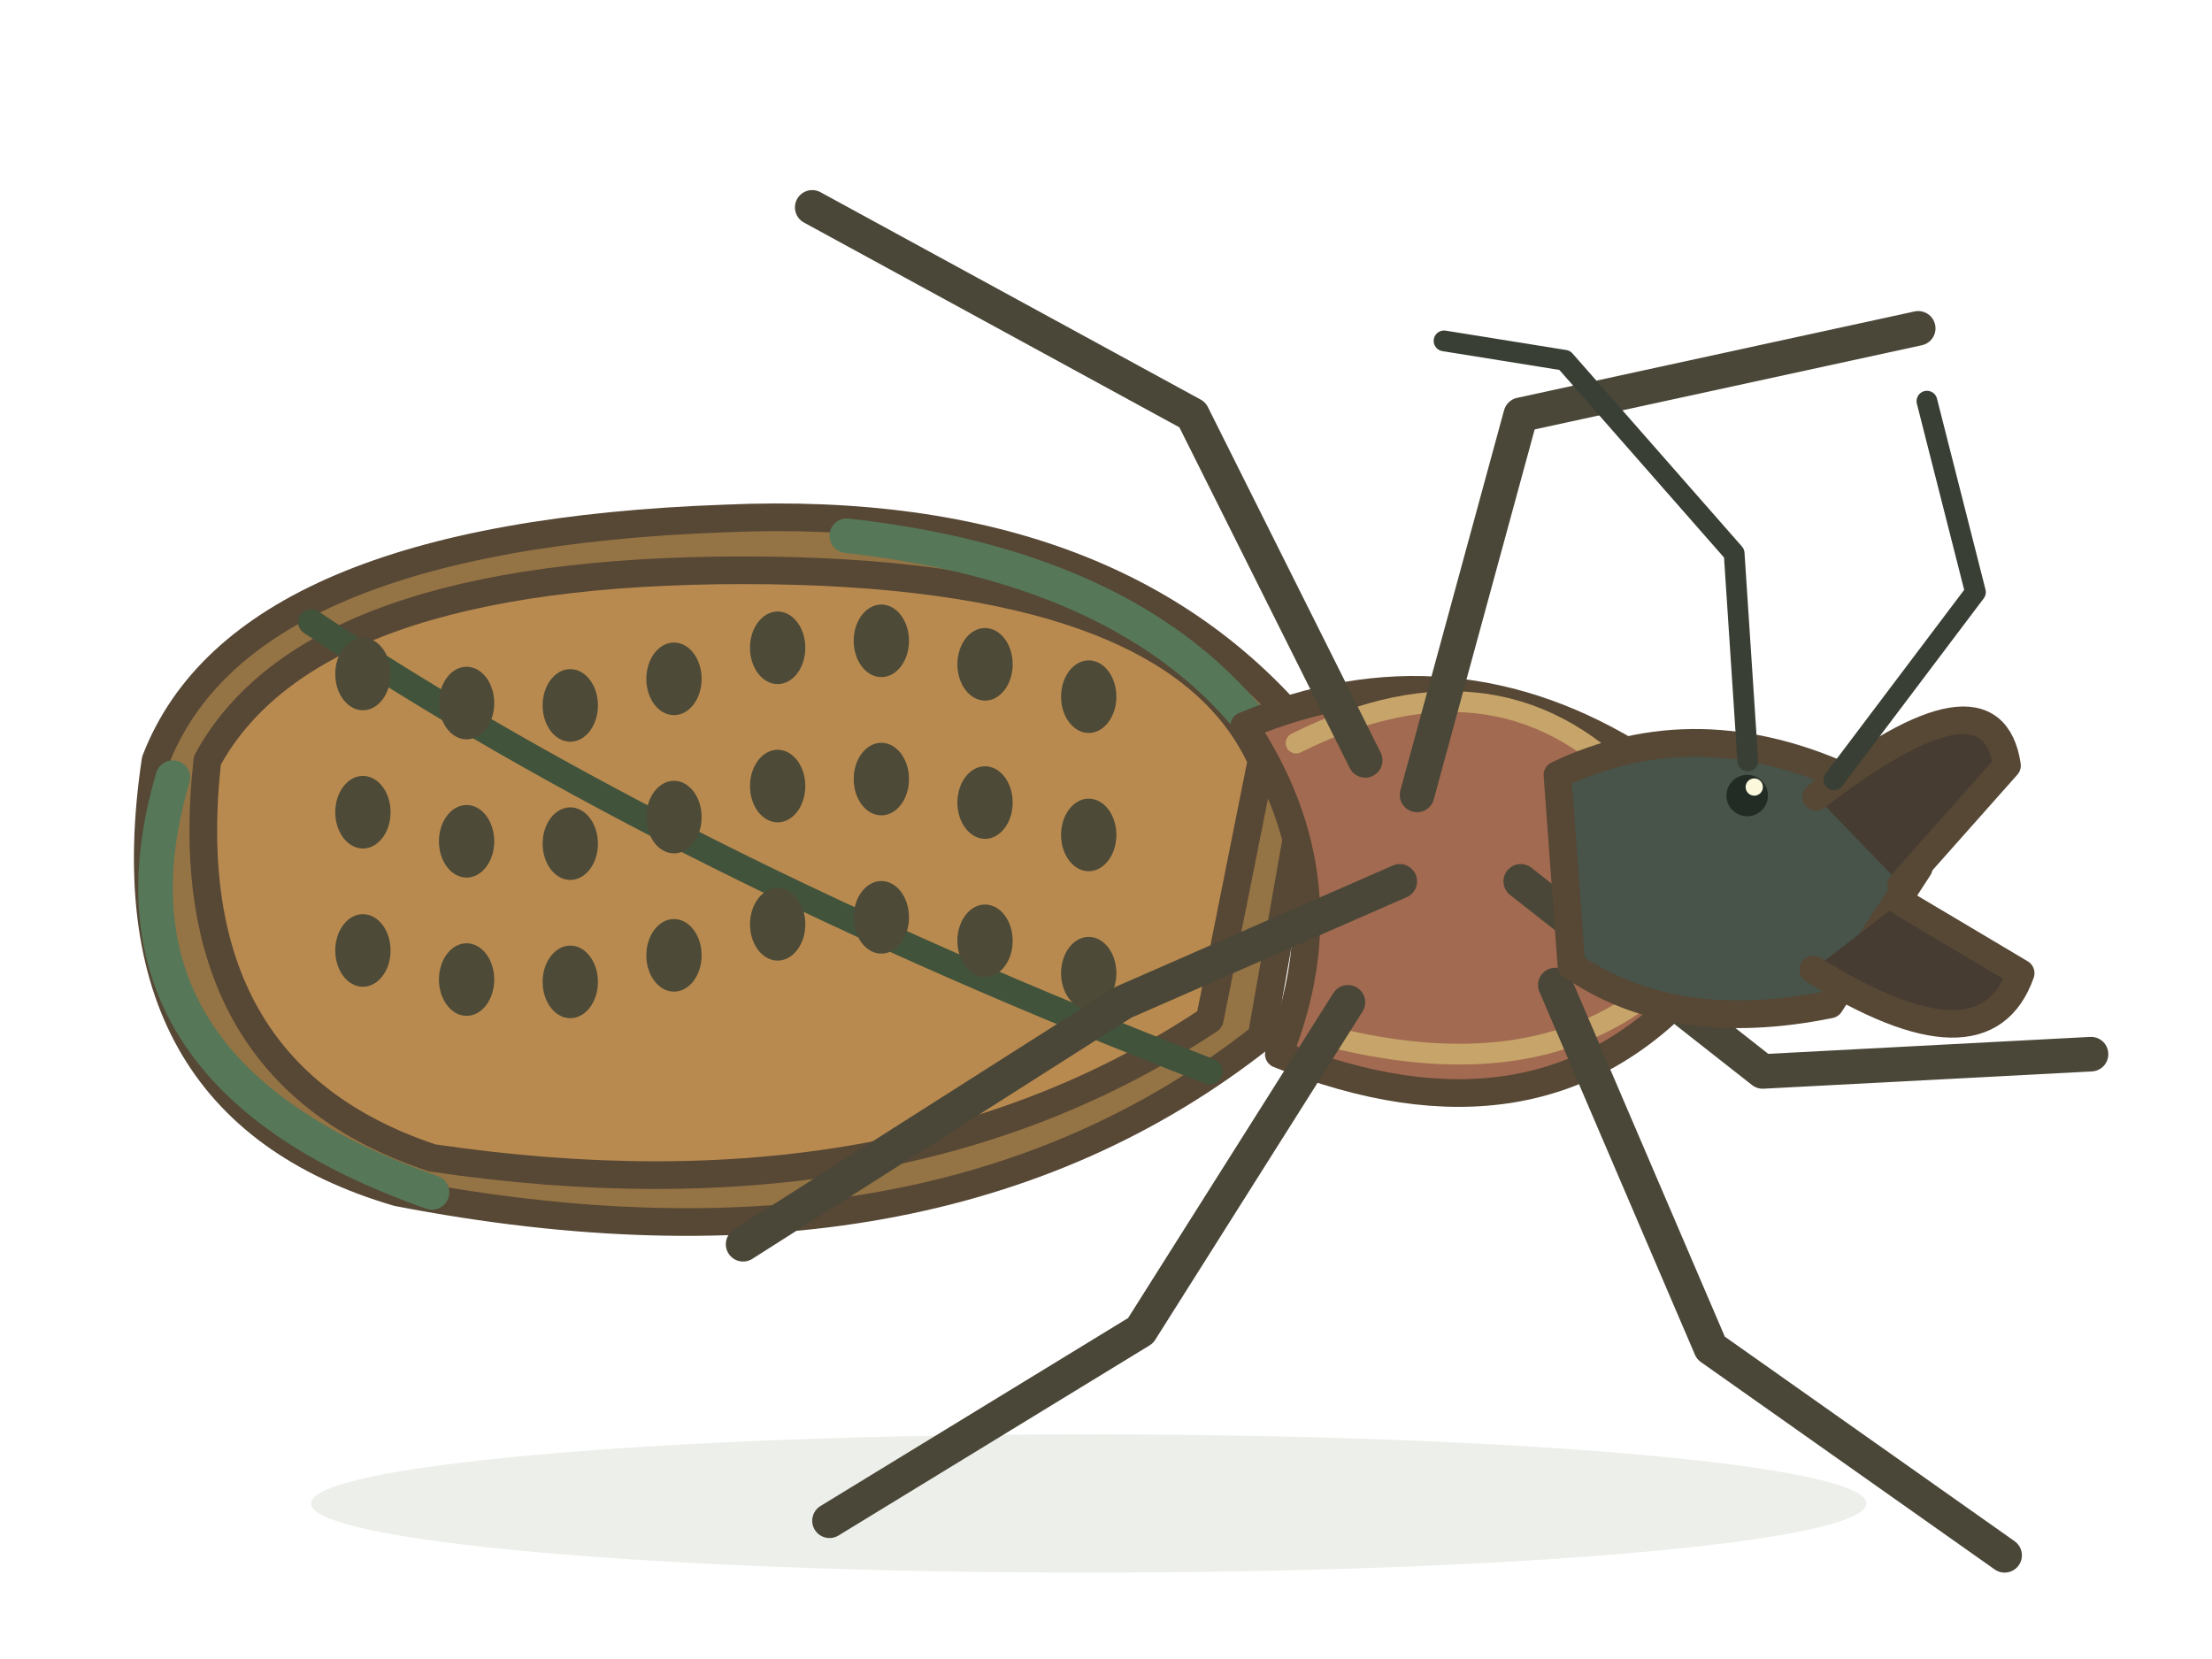
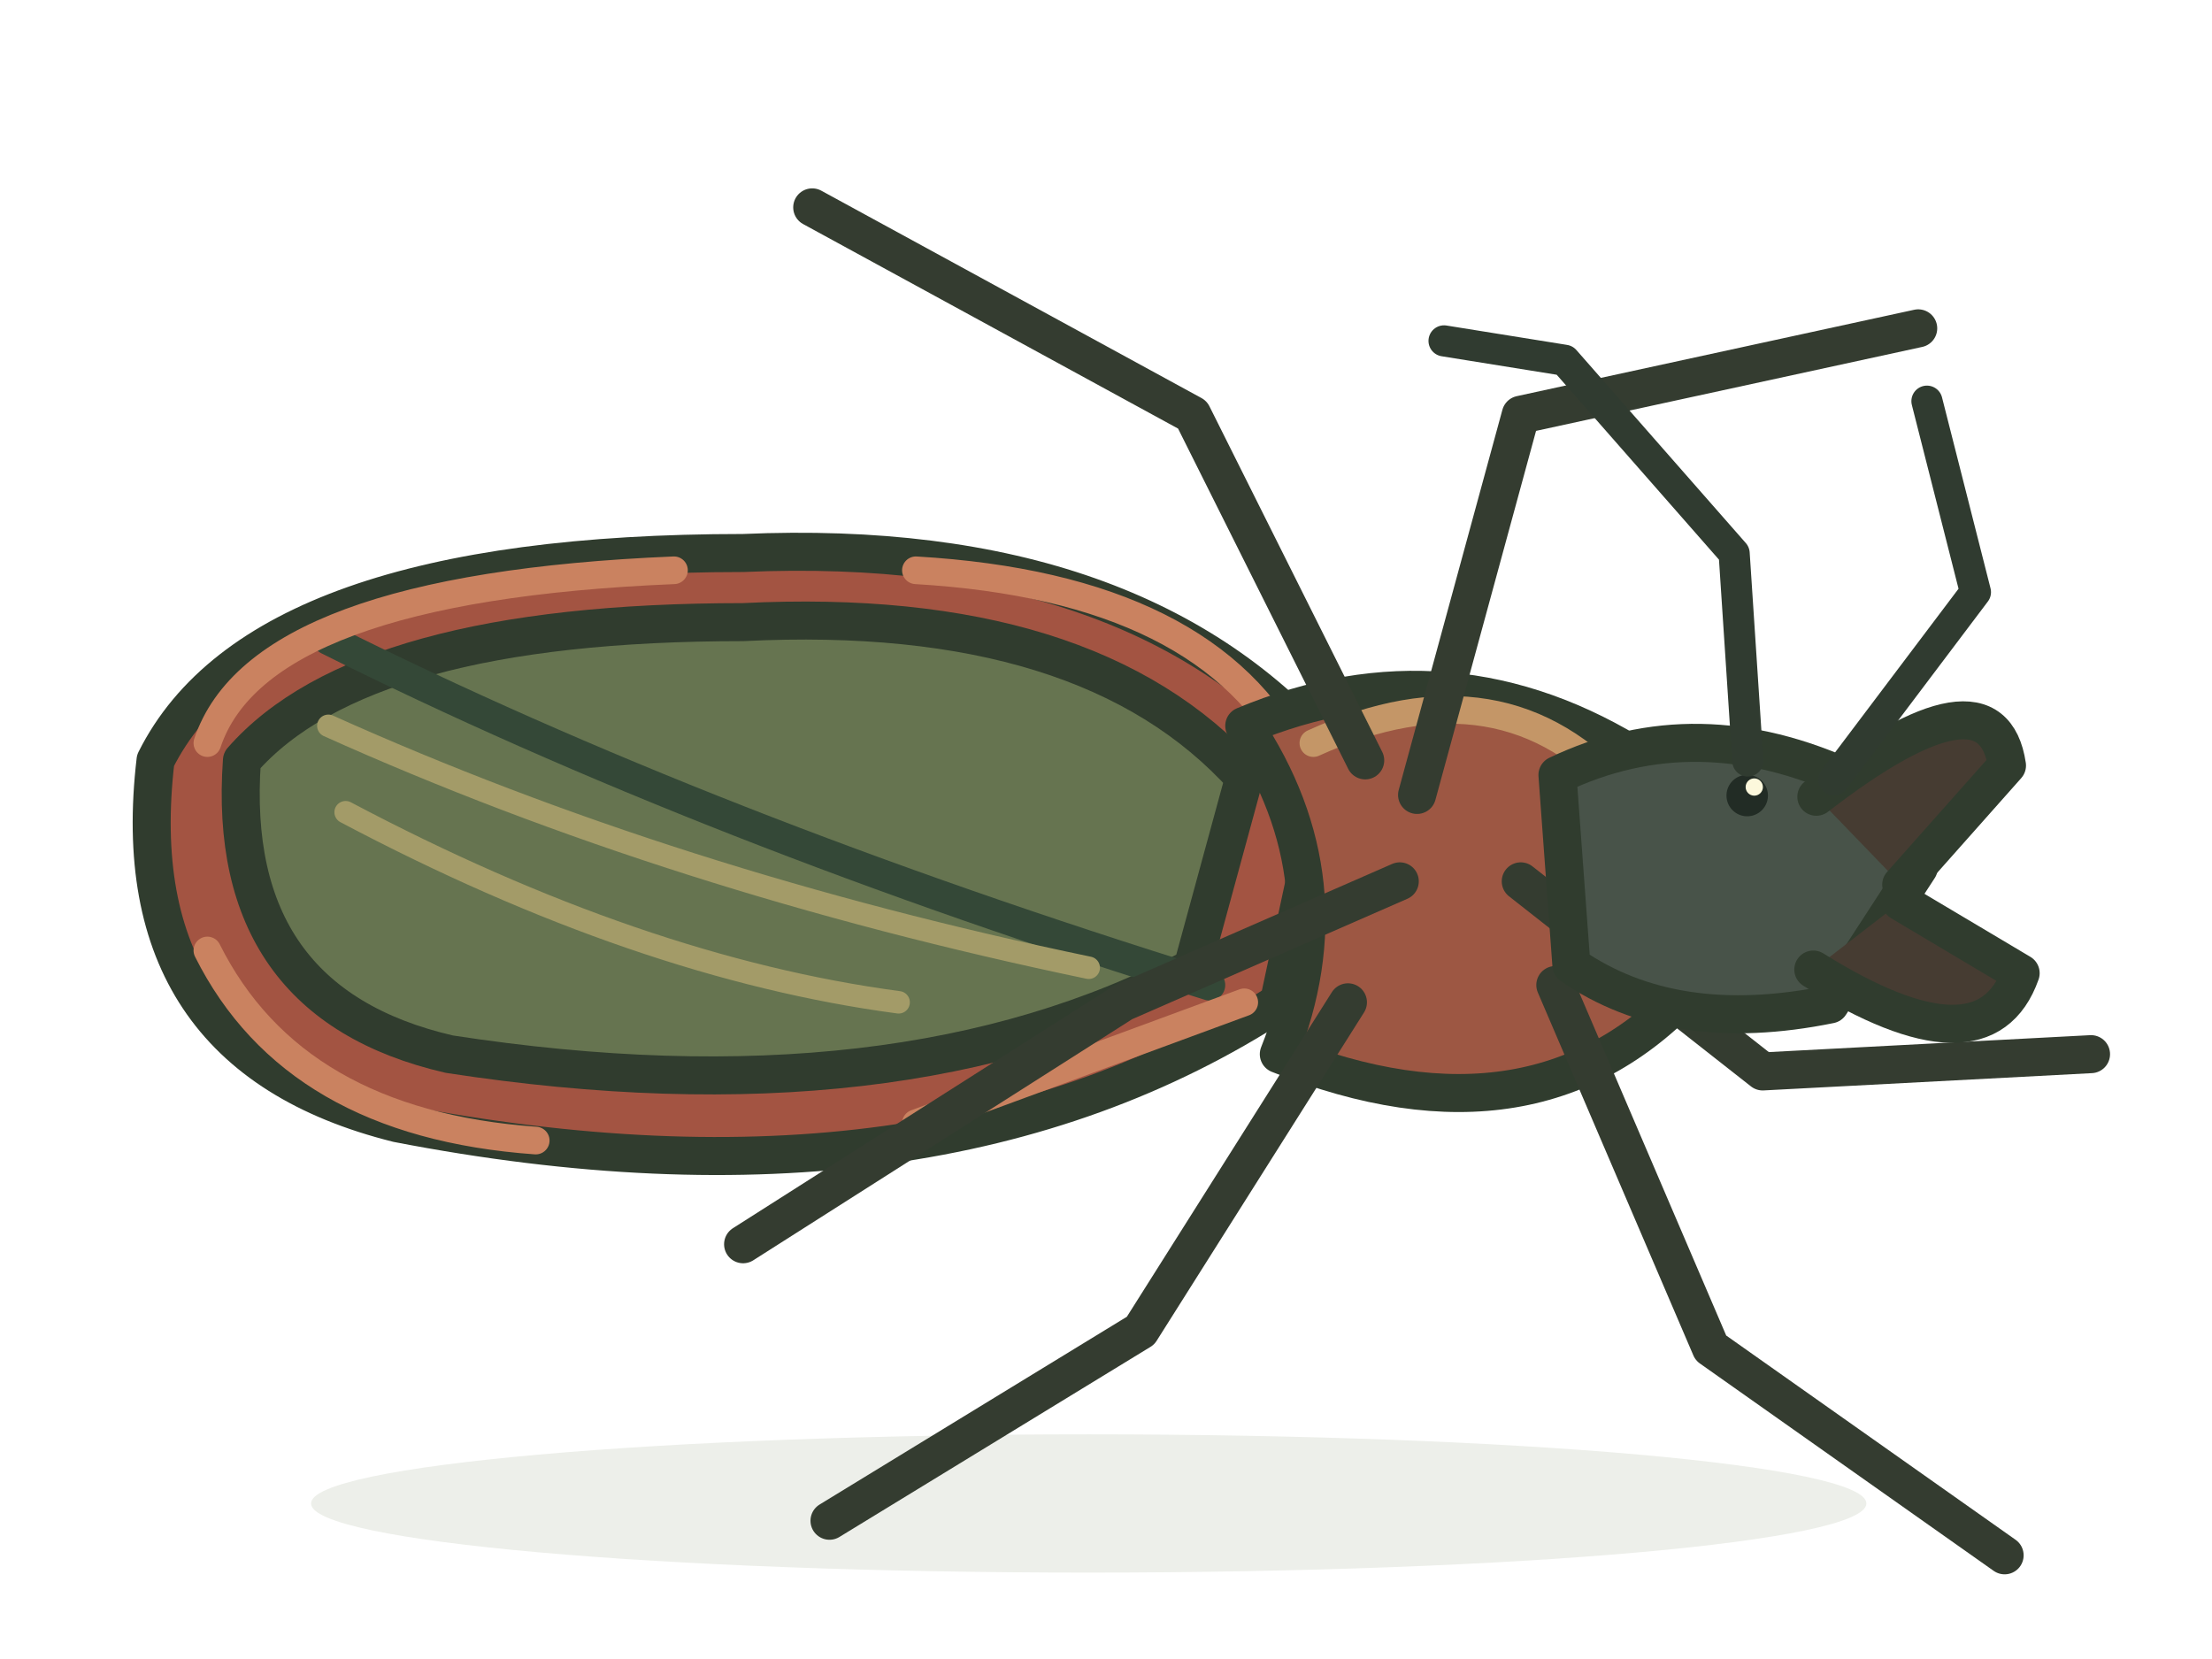
<svg xmlns="http://www.w3.org/2000/svg" viewBox="0 0 128 96" width="128" height="96">
  <defs>
    <g id="body">
-       <g data-part="elytra">
-         <path d="M9 44Q14 31 42 30Q65 29 76 43L73 60Q54 75 23 69Q6 64 9 44Z" fill="#947344" />
-         <path d="M12 44Q18 33 43 33T73 44L70 59Q52 71 25 67Q10 62 12 44Z" fill="#b88a4f" />
-         <path d="M18 36Q39 50 70 62" fill="none" stroke="#42533c" stroke-width="1.5" />
-         <ellipse cx="21" cy="39" rx="1.6" ry="2.1" fill="#4d4a37" stroke="none" />
-         <ellipse cx="27" cy="40.683" rx="1.6" ry="2.1" fill="#4d4a37" stroke="none" />
-         <ellipse cx="33" cy="40.819" rx="1.6" ry="2.1" fill="#4d4a37" stroke="none" />
-         <ellipse cx="39" cy="39.282" rx="1.6" ry="2.1" fill="#4d4a37" stroke="none" />
-         <ellipse cx="45" cy="37.486" rx="1.6" ry="2.1" fill="#4d4a37" stroke="none" />
-         <ellipse cx="51" cy="37.082" rx="1.6" ry="2.1" fill="#4d4a37" stroke="none" />
-         <ellipse cx="57" cy="38.441" rx="1.6" ry="2.1" fill="#4d4a37" stroke="none" />
-         <ellipse cx="63" cy="40.314" rx="1.6" ry="2.1" fill="#4d4a37" stroke="none" />
-         <ellipse cx="21" cy="47" rx="1.6" ry="2.1" fill="#4d4a37" stroke="none" />
-         <ellipse cx="27" cy="48.683" rx="1.6" ry="2.1" fill="#4d4a37" stroke="none" />
-         <ellipse cx="33" cy="48.819" rx="1.6" ry="2.1" fill="#4d4a37" stroke="none" />
-         <ellipse cx="39" cy="47.282" rx="1.6" ry="2.1" fill="#4d4a37" stroke="none" />
-         <ellipse cx="45" cy="45.486" rx="1.6" ry="2.1" fill="#4d4a37" stroke="none" />
-         <ellipse cx="51" cy="45.082" rx="1.6" ry="2.1" fill="#4d4a37" stroke="none" />
-         <ellipse cx="57" cy="46.441" rx="1.6" ry="2.1" fill="#4d4a37" stroke="none" />
-         <ellipse cx="63" cy="48.314" rx="1.6" ry="2.1" fill="#4d4a37" stroke="none" />
-         <ellipse cx="21" cy="55" rx="1.6" ry="2.1" fill="#4d4a37" stroke="none" />
-         <ellipse cx="27" cy="56.683" rx="1.6" ry="2.1" fill="#4d4a37" stroke="none" />
-         <ellipse cx="33" cy="56.819" rx="1.6" ry="2.1" fill="#4d4a37" stroke="none" />
-         <ellipse cx="39" cy="55.282" rx="1.6" ry="2.1" fill="#4d4a37" stroke="none" />
-         <ellipse cx="45" cy="53.486" rx="1.6" ry="2.1" fill="#4d4a37" stroke="none" />
-         <ellipse cx="51" cy="53.082" rx="1.6" ry="2.1" fill="#4d4a37" stroke="none" />
-         <ellipse cx="57" cy="54.441" rx="1.6" ry="2.1" fill="#4d4a37" stroke="none" />
-         <ellipse cx="63" cy="56.314" rx="1.6" ry="2.1" fill="#4d4a37" stroke="none" />
-         <path d="M10 45Q5 62 25 69m24-38q18 2 25 13" fill="none" stroke="#567758" stroke-width="2" />
-       </g>
-       <g data-part="pronotum">
-         <path d="M72 42Q84 37 95 44L98 57Q89 67 74 61Q78 51 72 42Z" fill="#a26a50" />
-         <path d="M75 43q12-6 20 3m-18 14q12 3 19-3" fill="none" stroke="#c7a56a" stroke-width="1.2" />
+       <g stroke="#303c2e" stroke-width="2.2">
+         <g data-part="elytra">
+           <path d="M9 44Q15 32 43 32Q66 31 77 44L74 58Q54 71 23 65Q7 61 9 44Z" fill="#a35442" />
+           <path d="M14 44Q21 36 43 36Q63 35 72 45L69 56Q52 65 26 61Q13 58 14 44Z" fill="#667450" />
+           <path d="M19 37Q41 48 70 57" fill="none" stroke="#344837" stroke-width="1.8" />
+           <path d="M19 42Q39 51 63 56m-43-9q17 9 32 11" fill="none" stroke="#a39b68" stroke-width="1.3" />
+           <g data-part="red-elytral-rim">
+             <path d="M12 43Q15 34 39 33m14 0q17 1 22 11M12 55q5 10 19 11m22-1 19-7" fill="none" stroke="#ca8260" stroke-width="1.6" />
+           </g>
+         </g>
+         <g data-part="pronotum">
+           <path d="M72 42Q84 37 95 44L98 57Q89 67 74 61Q78 51 72 42Z" fill="#9d5743" />
+           <path d="M76 43q11-5 18 3" fill="none" stroke="#c49667" stroke-width="1.6" />
+         </g>
      </g>
    </g>
    <g id="head">
-       <g transform="translate(-5 0)">
-         <g data-part="head">
-           <path d="M95 45Q103 41 112 45L116 50 111 58Q102 60 96 56Z" fill="#485349" />
-           <path d="M110 46q10-8 11-2l-6 7m-5 5q10 6 12 0l-7-4" fill="#463c32" />
-           <ellipse cx="106" cy="46" rx="1.2" ry="1.2" fill="#222c25" stroke="none" />
-           <ellipse cx="106.4" cy="45.5" rx="0.5" ry="0.5" fill="#fcf8dc" stroke="none" />
-         </g>
-         <g data-part="antennae">
-           <path d="M106 44 105 32 95 21 88 20m23 25 8-11-3-11" fill="none" stroke="#393f34" stroke-width="1.2" />
+       <g stroke="#303c2e" stroke-width="2.2">
+         <g transform="translate(-5 0)">
+           <g data-part="head">
+             <path d="M95 45Q103 41 112 45L116 50 111 58Q102 60 96 56Z" fill="#485349" />
+             <path d="M110 46q10-8 11-2l-6 7m-5 5q10 6 12 0l-7-4" fill="#463c32" />
+             <ellipse cx="106" cy="46" rx="1.2" ry="1.2" fill="#222c25" stroke="none" />
+             <ellipse cx="106.4" cy="45.5" rx="0.5" ry="0.5" fill="#fcf8dc" stroke="none" />
+           </g>
+           <g data-part="antennae">
+             <path d="M106 44 105 32 95 21 88 20m23 25 8-11-3-11" fill="none" stroke="#303b30" stroke-width="1.8" />
+           </g>
        </g>
      </g>
    </g>
    <g id="legs0">
      <g data-part="legs" data-count="6">
-         <path d="M79 44 69 24 47 12" fill="none" stroke="#4a4738" stroke-width="2" />
-         <path d="M82 46 88 24 111 19" fill="none" stroke="#4a4738" stroke-width="2" />
-         <path d="M81 51 65 58 43 72" fill="none" stroke="#4a4738" stroke-width="2" />
-         <path d="M88 51 102 62 121 61" fill="none" stroke="#4a4738" stroke-width="2" />
-         <path d="M78 58 66 77 48 88" fill="none" stroke="#4a4738" stroke-width="2" />
-         <path d="M90 57 99 78 116 90" fill="none" stroke="#4a4738" stroke-width="2" />
+         <path d="M79 44 69 24 47 12" fill="none" stroke="#343c30" stroke-width="2.2" />
+         <path d="M82 46 88 24 111 19" fill="none" stroke="#343c30" stroke-width="2.2" />
+         <path d="M81 51 65 58 43 72" fill="none" stroke="#343c30" stroke-width="2.2" />
+         <path d="M88 51 102 62 121 61" fill="none" stroke="#343c30" stroke-width="2.2" />
+         <path d="M78 58 66 77 48 88" fill="none" stroke="#343c30" stroke-width="2.2" />
+         <path d="M90 57 99 78 116 90" fill="none" stroke="#343c30" stroke-width="2.2" />
      </g>
    </g>
    <g id="legs1">
      <g data-part="legs" data-count="6">
-         <path d="M79 44 69 24 43 20" fill="none" stroke="#4a4738" stroke-width="2" />
-         <path d="M82 46 88 24 106 11" fill="none" stroke="#4a4738" stroke-width="2" />
-         <path d="M81 51 65 58 40 64" fill="none" stroke="#4a4738" stroke-width="2" />
-         <path d="M88 51 102 62 119 71" fill="none" stroke="#4a4738" stroke-width="2" />
-         <path d="M78 58 66 77 43 83" fill="none" stroke="#4a4738" stroke-width="2" />
-         <path d="M90 57 99 78 119 82" fill="none" stroke="#4a4738" stroke-width="2" />
+         <path d="M79 44 69 24 43 20" fill="none" stroke="#343c30" stroke-width="2.2" />
+         <path d="M82 46 88 24 106 11" fill="none" stroke="#343c30" stroke-width="2.2" />
+         <path d="M81 51 65 58 40 64" fill="none" stroke="#343c30" stroke-width="2.2" />
+         <path d="M88 51 102 62 119 71" fill="none" stroke="#343c30" stroke-width="2.2" />
+         <path d="M78 58 66 77 43 83" fill="none" stroke="#343c30" stroke-width="2.2" />
+         <path d="M90 57 99 78 119 82" fill="none" stroke="#343c30" stroke-width="2.2" />
      </g>
    </g>
    <g id="shell" />
    <g id="wing0" />
    <g id="wing1" />
  </defs>
  <view id="idle-0" viewBox="0 0 128 96" />
  <view id="idle-1" viewBox="0 96 128 96" />
  <view id="move-0" viewBox="0 192 128 96" />
  <view id="move-1" viewBox="0 288 128 96" />
  <view id="eat-0" viewBox="0 384 128 96" />
  <view id="eat-1" viewBox="0 480 128 96" />
  <g transform="translate(0 0)">
    <ellipse cx="63" cy="87" rx="45" ry="4" fill="#647849" opacity=".12" stroke="none" />
    <g stroke="#574735" stroke-width="1.6" stroke-linejoin="round" stroke-linecap="round">
      <g transform="translate(0 0)">
        <use href="#body" />
        <use href="#legs0" />
        <use href="#shell" />
        <use href="#wing0" />
        <g transform="rotate(1 99 52)">
          <use href="#head" />
        </g>
      </g>
    </g>
  </g>
  <g transform="translate(0 96)">
    <ellipse cx="63" cy="87" rx="45" ry="4" fill="#647849" opacity=".12" stroke="none" />
    <g stroke="#574735" stroke-width="1.6" stroke-linejoin="round" stroke-linecap="round">
      <g transform="translate(0 0)">
        <use href="#body" />
        <use href="#legs0" />
        <use href="#shell" />
        <use href="#wing0" />
        <g transform="rotate(-1 99 52)">
          <use href="#head" />
        </g>
      </g>
    </g>
  </g>
  <g transform="translate(0 192)">
    <ellipse cx="63" cy="87" rx="45" ry="4" fill="#647849" opacity=".12" stroke="none" />
    <g stroke="#574735" stroke-width="1.6" stroke-linejoin="round" stroke-linecap="round">
      <g transform="translate(0 0)">
        <use href="#body" />
        <use href="#legs0" />
        <use href="#shell" />
        <use href="#wing0" />
        <g transform="rotate(-3 99 52)">
          <use href="#head" />
        </g>
      </g>
    </g>
  </g>
  <g transform="translate(0 288)">
    <ellipse cx="63" cy="87" rx="45" ry="4" fill="#647849" opacity=".12" stroke="none" />
    <g stroke="#574735" stroke-width="1.6" stroke-linejoin="round" stroke-linecap="round">
      <g transform="translate(0 -2)">
        <use href="#body" />
        <use href="#legs1" />
        <use href="#shell" />
        <use href="#wing1" />
        <g transform="rotate(4 99 52)">
          <use href="#head" />
        </g>
      </g>
    </g>
  </g>
  <g transform="translate(0 384)">
    <ellipse cx="63" cy="87" rx="45" ry="4" fill="#647849" opacity=".12" stroke="none" />
    <g stroke="#574735" stroke-width="1.6" stroke-linejoin="round" stroke-linecap="round">
      <g transform="translate(0 0)">
        <use href="#body" />
        <use href="#legs0" />
        <use href="#shell" />
        <use href="#wing0" />
        <g transform="rotate(10 99 52)">
          <use href="#head" />
        </g>
        <path d="M109 64l3 6m-6-3 3 4" fill="none" stroke="#60834e" stroke-width="3" />
      </g>
    </g>
  </g>
  <g transform="translate(0 480)">
    <ellipse cx="63" cy="87" rx="45" ry="4" fill="#647849" opacity=".12" stroke="none" />
    <g stroke="#574735" stroke-width="1.6" stroke-linejoin="round" stroke-linecap="round">
      <g transform="translate(0 0)">
        <use href="#body" />
        <use href="#legs1" />
        <use href="#shell" />
        <use href="#wing0" />
        <g transform="rotate(19 99 52)">
          <use href="#head" />
        </g>
        <path d="M109 64l6 3m-6-3 3 4" fill="none" stroke="#60834e" stroke-width="3" />
      </g>
    </g>
  </g>
</svg>
